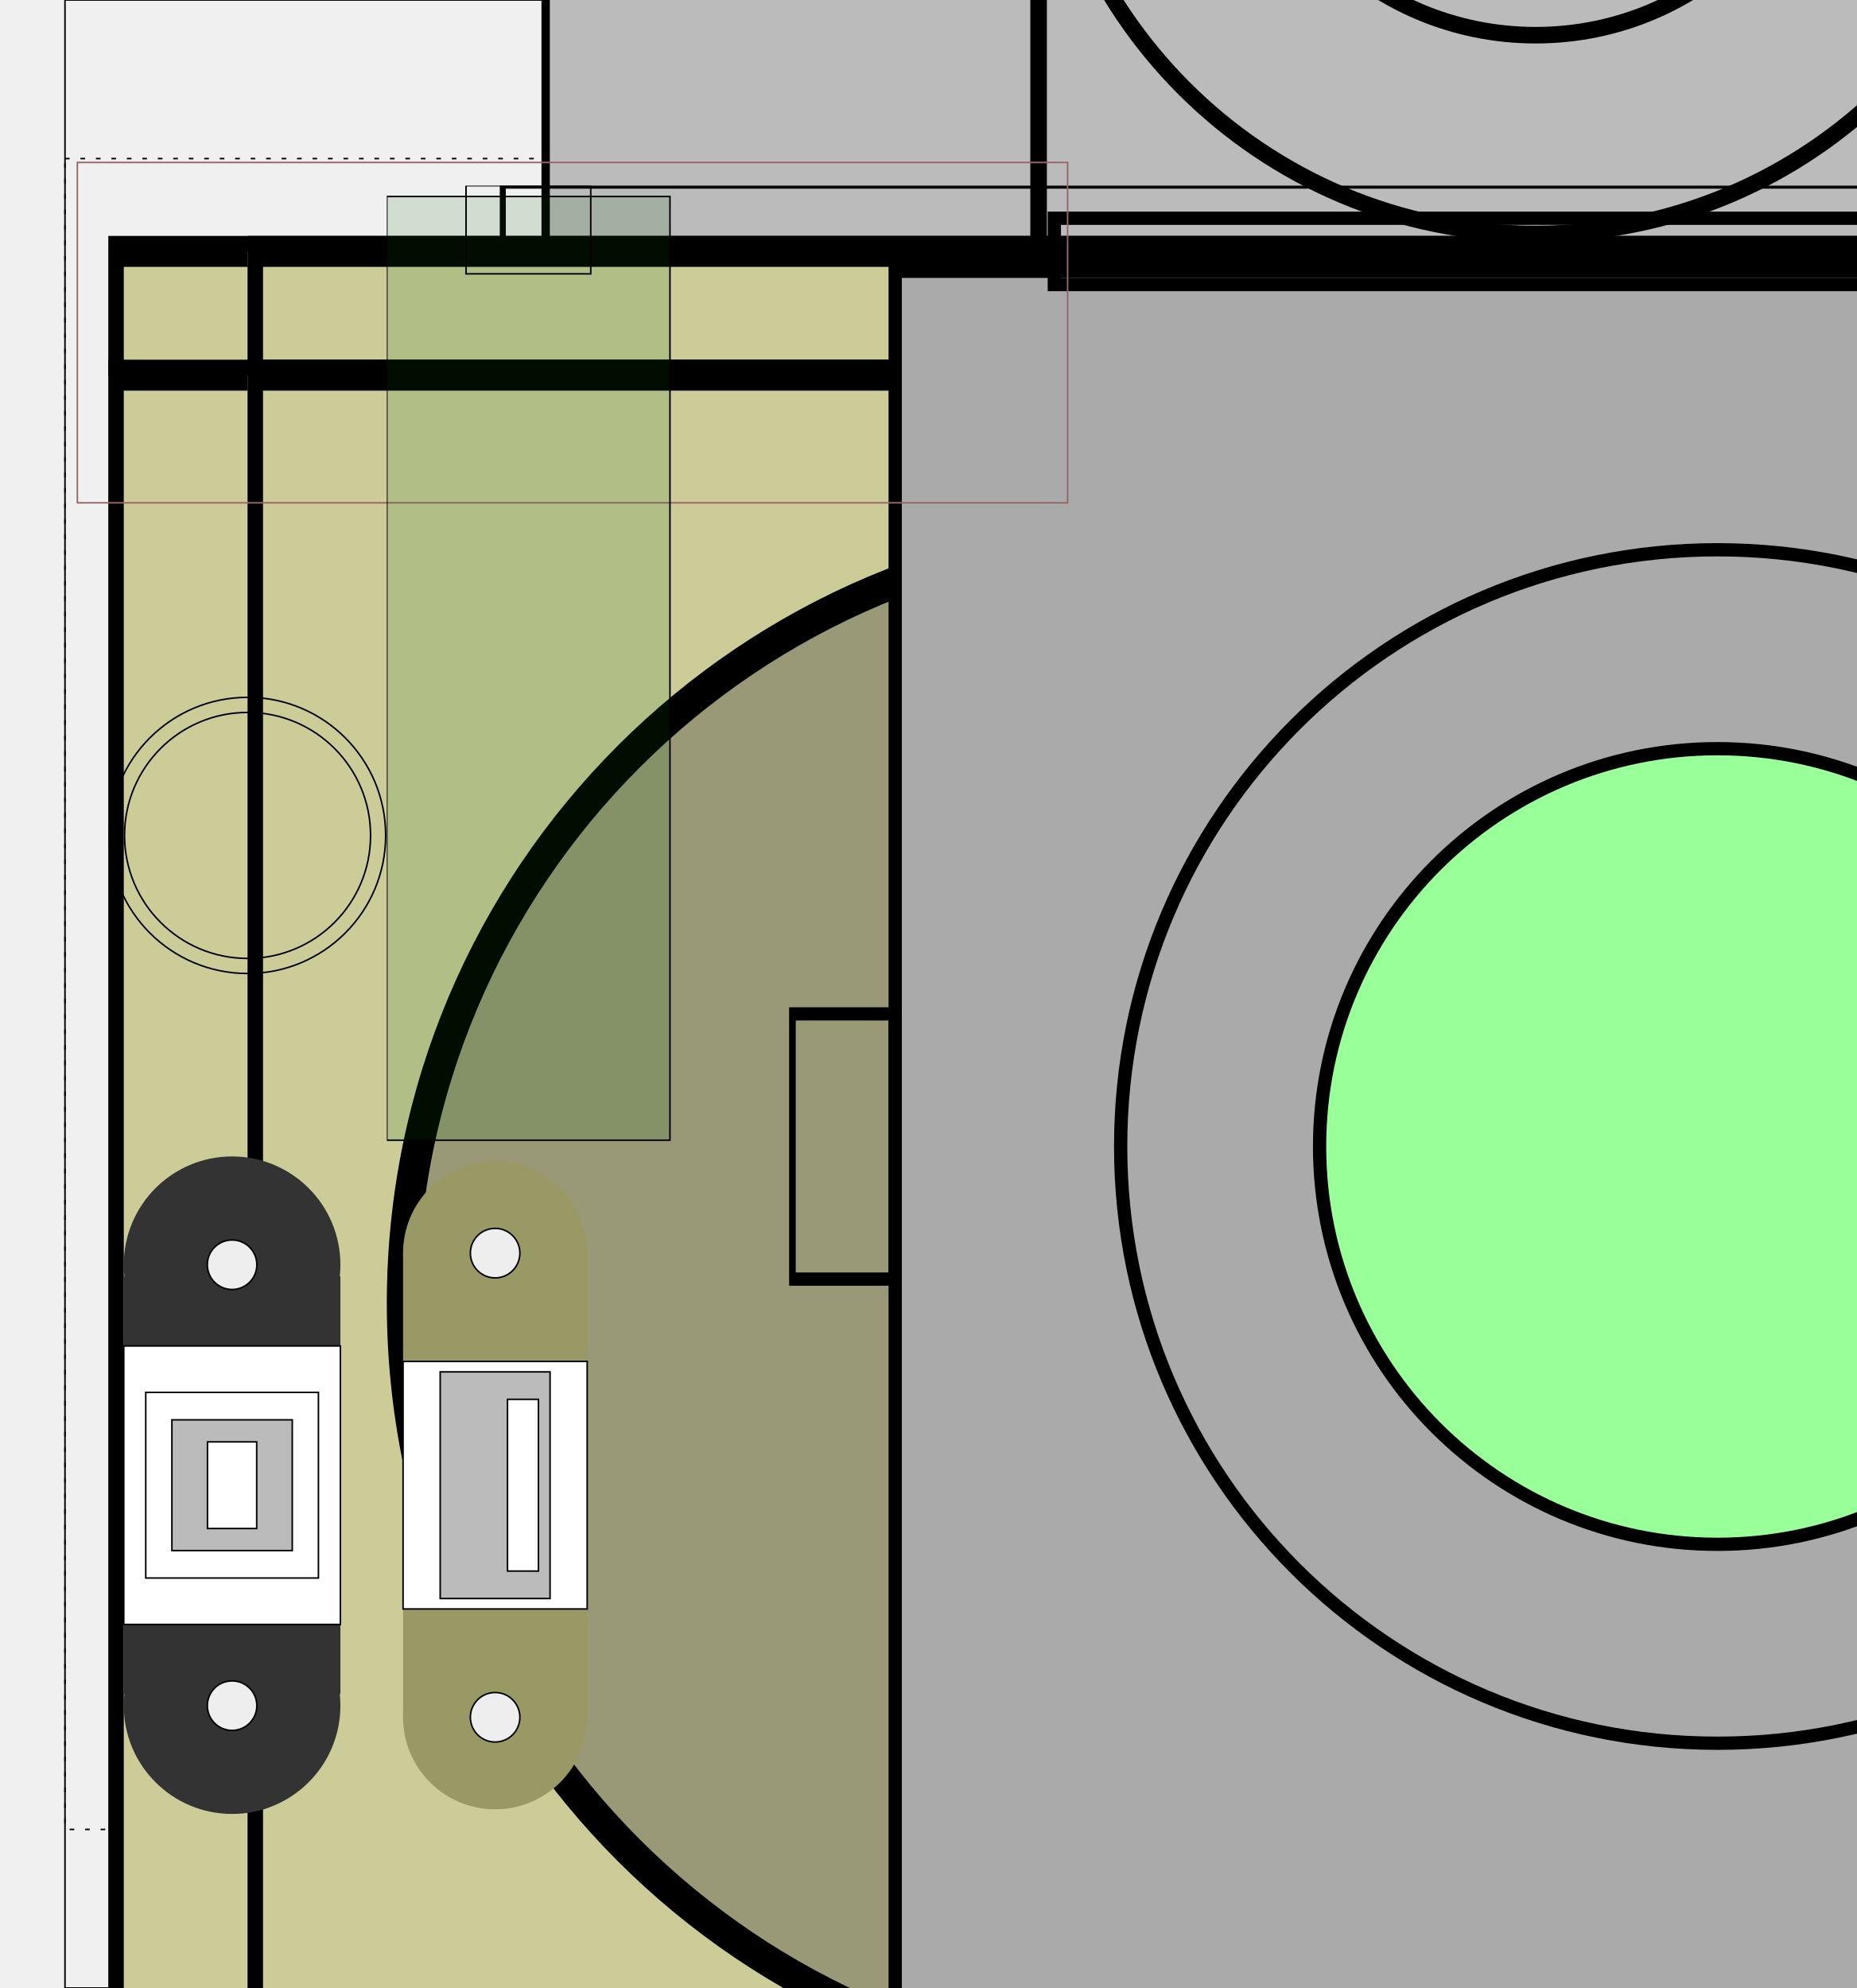
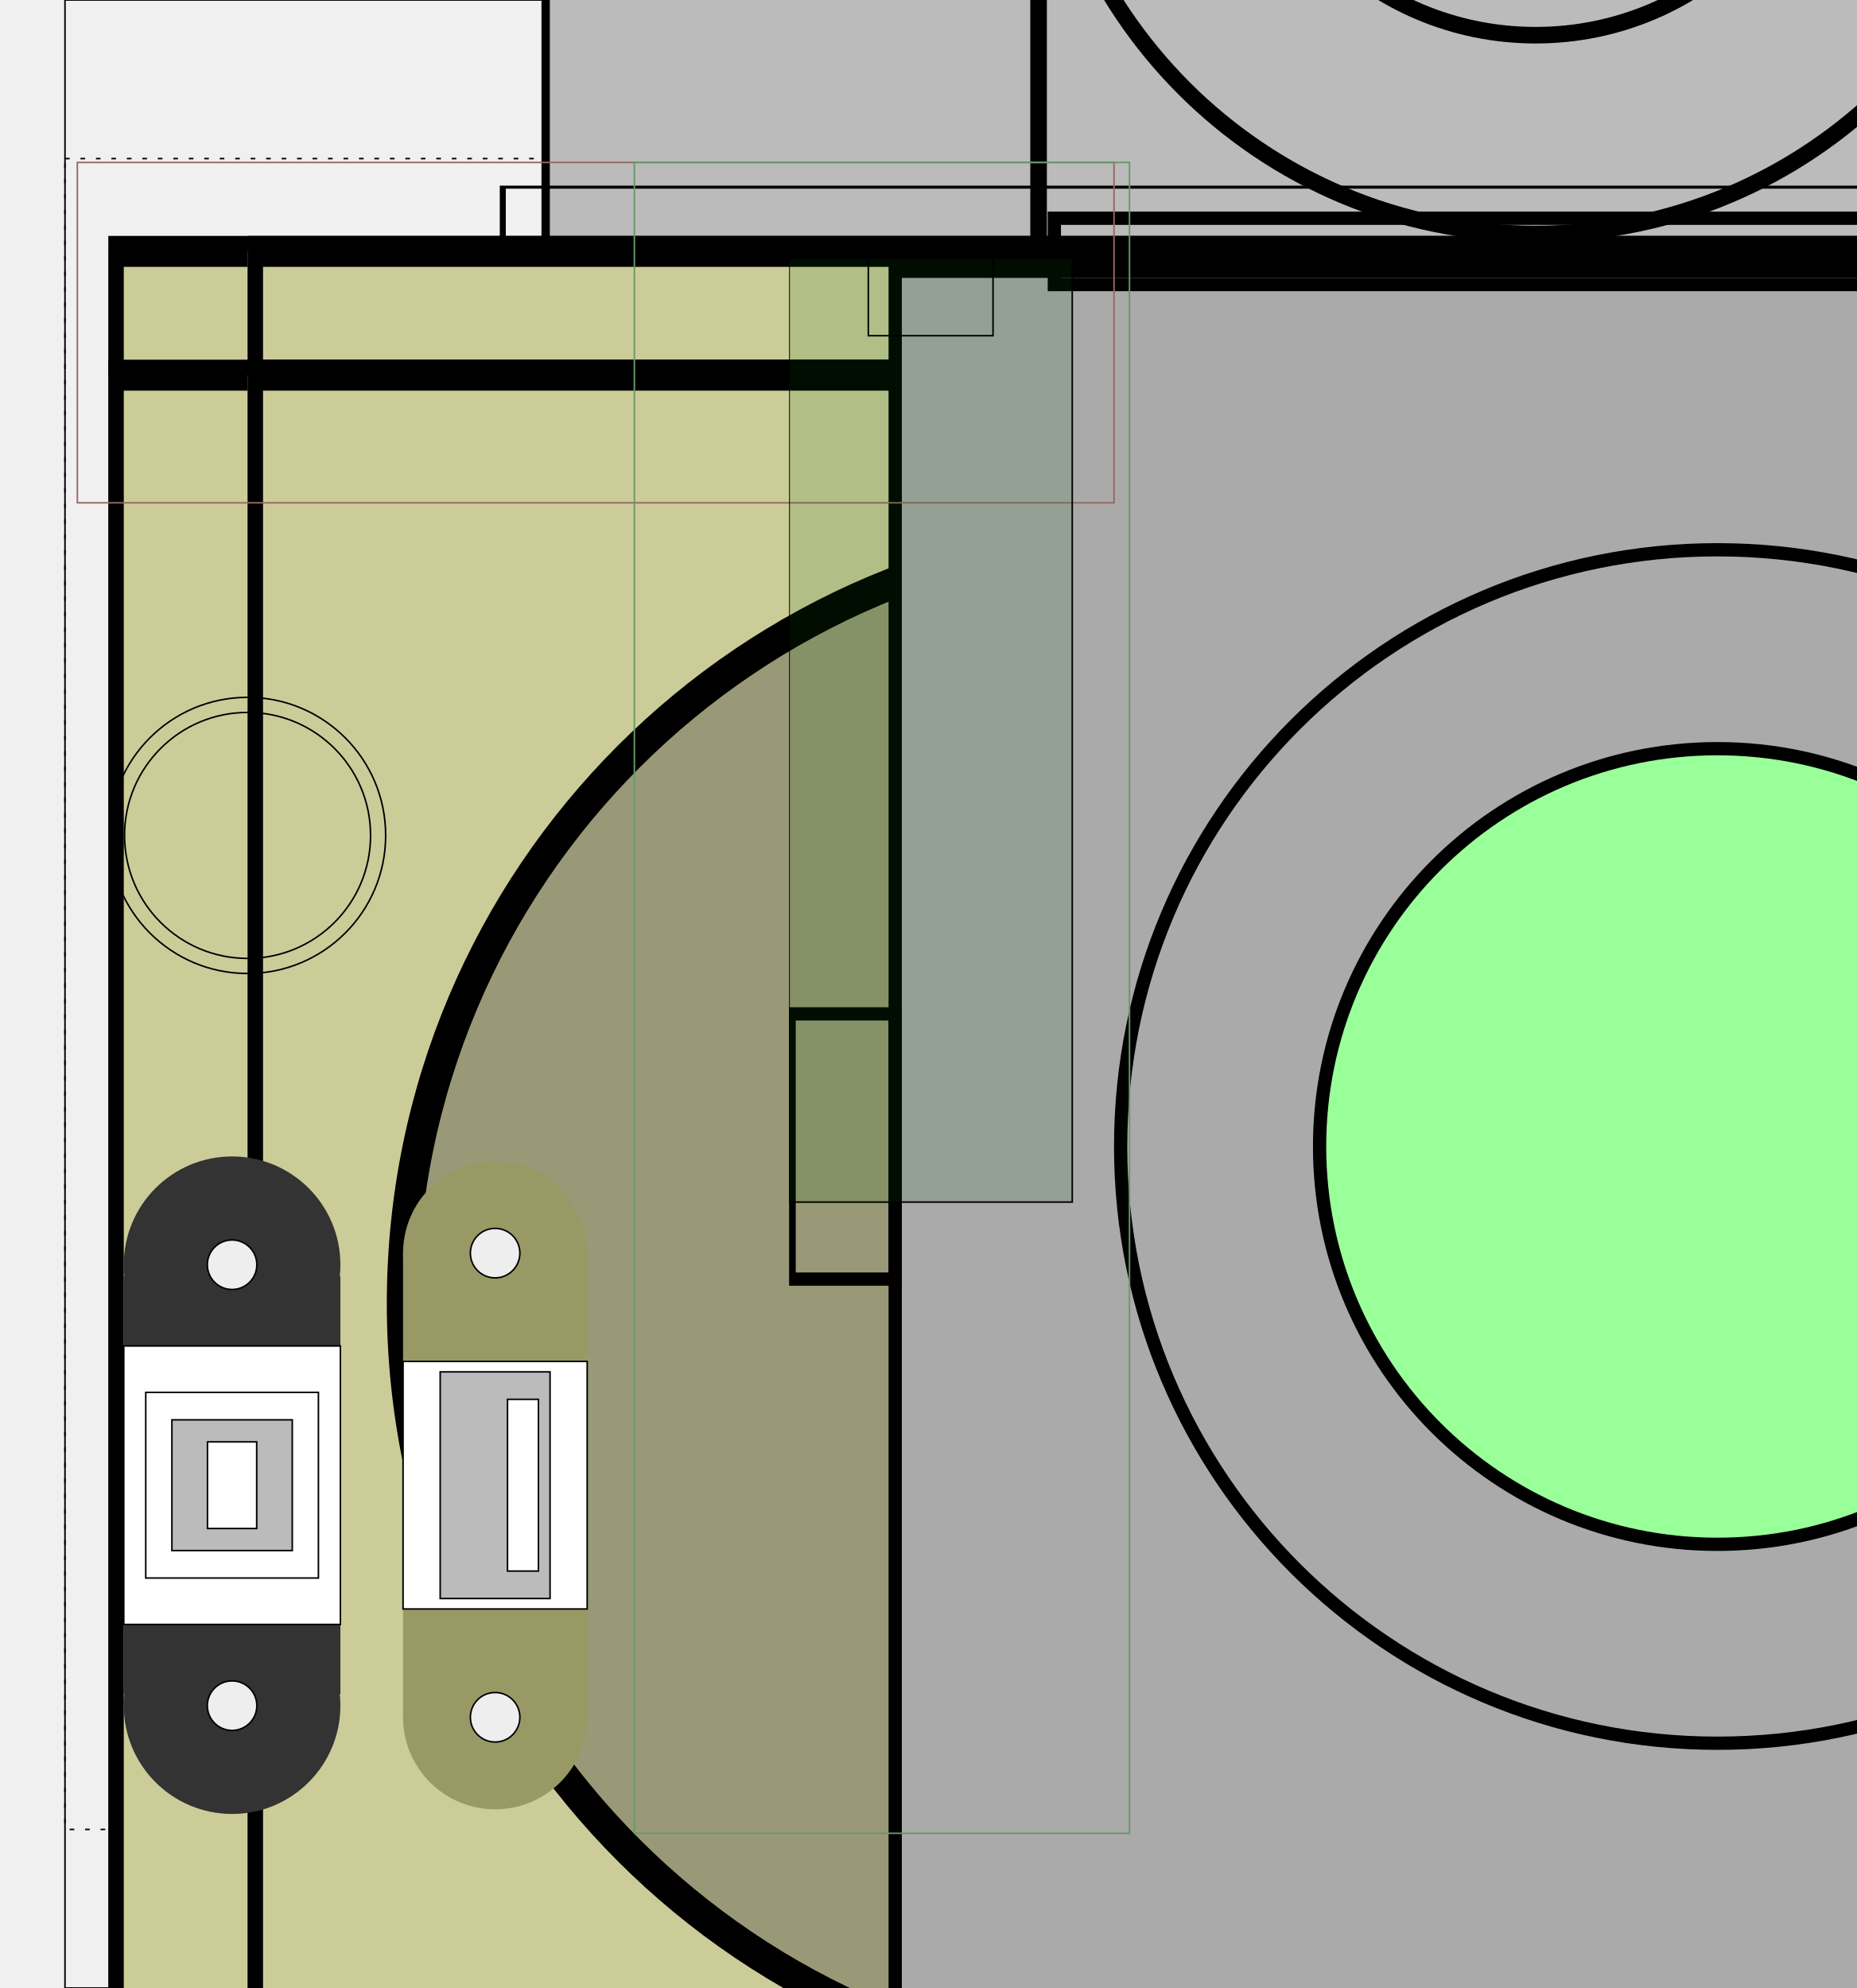
<svg xmlns="http://www.w3.org/2000/svg" viewBox="-75 0 120 128.5" overflow="visible">
  <style>
        rect, circle {
            fill: none;
            stroke: black;
            stroke-width: 0.1;
        }
        g.hide rect {
            visibility: hidden;
        }
        g.hide rect.keep {
            visibility: visible;
        }
    </style>
  <g class="xhide">
    <defs>
      <symbol id="Thoniconn-vertical" width="9" height="12" viewBox="-4.5 -6 9 12">
        <rect x="-4.5" y="-6" width="9" height="10.5" style="fill: #BBB" />
        <rect x="-4" y="-3" width="8" height="6" />
        <rect x="-0.4" y="4.5" width="0.8" height="1.5" />
        <circle r="3" />
        <circle r="1.8" />
      </symbol>
      <symbol id="Thoniconn-vertical-ud" width="9" height="12" viewBox="-4.5 -6 9 12">
        <rect x="-4.5" y="-4.5" width="9" height="10.5" style="fill: #BBB" />
        <rect x="-4" y="-3" width="8" height="6" />
        <rect x="-0.4" y="-6.0" width="0.8" height="1.5" />
        <circle r="3" />
        <circle r="1.8" />
      </symbol>
      <symbol id="Thoniconn-horizontal" height="9" width="12" viewBox="-6 -4.5 12 9">
        <rect y="-4.5" x="-6" height="9" width="10.5" style="fill: #BBB" />
        <rect y="-4" x="-3" height="8" width="6" />
        <rect y="-0.4" x="4.5" height="0.8" width="1.5" />
        <circle r="3" />
        <circle r="1.8" />
      </symbol>
      <symbol id="RGBled" height="7.8" width="7.8" viewBox="-3.9 -3.9 7.8 7.8">
        <rect x="-3.9" y="-3.9" width="7.8" height="7.8" style="fill: #DCC" />
        <circle r="2.7" style="fill:#CE6" />
      </symbol>
      <symbol id="SongHuei" height="12.5" width="10.6" viewBox="-5.3 -5.5 10.6 12.5">
        <rect x="-4.85" y="-5.5" height="12.5" width="9.7" style="fill: #BBB" />
        <rect x="-5.3" y="-1.1" height="2.2" width="0.55" />
        <rect x="4.75" y="-1.1" height="2.2" width="0.55" />
        <circle r="3.2" />
        <circle r="3.0" />
      </symbol>
      <symbol id="oled091" height="21.844" width="33.02" viewBox="0 0 21.844 33.02">
        <rect x="0" y="0" height="21.844" width="33.02" />
        <circle cx="2.54" cy="2.54" r="1.27" />
        <circle cx="30.48" cy="2.54" r="1.27" />
        <circle cx="2.54" cy="19.304" r="1.27" />
        <circle cx="30.48" cy="19.304" r="1.27" />
        <rect x="2.54" y="5.207" width="29.972" height="11.43" style="fill:#444" />
      </symbol>
      <symbol id="CKtact" height="12" width="12" viewBox="-6 -6 12 12">
        <circle r="6" style="fill:#CC9" />
        <circle r="4.5" />
      </symbol>
      <symbol id="SMDtact" height="6" width="6" viewBox="-3 -3 6 6">
        <rect x="-3" y="-3" width="6" height="6" style="fill:#CC9" />
        <circle r="2.5" style="fill:#997" />
      </symbol>
      <symbol id="Deltron" height="17.9" width="17.9" viewBox="-8.93 -8.93 17.9 17.9">
        <circle r="7.95" />
        <circle r="8.925" />
      </symbol>
      <symbol id="SparkfunRGBencoder" width="14" height="14.5" viewBox="-7 -7 14 14.5">
        <rect x="-6.2" y="-6.6" width="12.4" height="13.2" style="fill:#AAA" />
        <rect x="-7" y="-1" width="0.8" height="2" />
        <rect x="6.2" y="-1" width="0.8" height="2" />
        <rect x="-5" y="-7" width="10" height="0.5" />
        <rect x="-3.5" y="6.5" width="7" height="1" />
        <circle r="4.5" />
        <circle r="3" style="fill:#9F9" />
      </symbol>
      <symbol id="Teensy4.1vertical" width="18.3" height="61.7" viewbox="0 0 18.3 61.7">
        <rect x="0" y="0.7" width="18.3" height="61" style="fill:#0602" />
        <rect x="5.12" y="0" width="8.06" height="5.7" />
      </symbol>
    </defs>
    <rect class="keep" x="-70.8" y="0" width="110.8" height="128.5" />
    <rect class="keep" x="-70.8" y="10.25" width="110.8" height="108" stroke-dasharray="0.3 0.7" stroke="#666" />
    <g id="pcb-area" transform="translate(0, 10.25)">
      <g transform="translate(0, -76)">
        <use href="#RGBled" x="5" y="76" />
        <use href="#RGBled" x="25" y="76" />
        <rect x="2.22" y="84.2" width="35.56" height="2.54" style="fill:#55A" />
        <use href="#Thoniconn-vertical-ud" x="10" y="95.2" />
        <use href="#Thoniconn-vertical" x="0" y="87.2" />
        <use href="#Thoniconn-vertical-ud" x="31" y="95.2" />
        <use href="#Thoniconn-vertical" x="21" y="87.2" />
        <use href="#Thoniconn-vertical-ud" x="0" y="105.2" />
        <use href="#Thoniconn-vertical-ud" x="21" y="105.2" />
        <rect x="9.5" y="109.3" width="2.54" height="7.62" style="fill:#855" />
        <rect x="30.5" y="109.3" width="2.54" height="7.62" style="fill:#855" />
        <rect x="1" y="83" width="38" height="34.4" style="stroke: #668" />
        <rect x="0" y="76" width="40" height="41.4" style="stroke: #966" />
      </g>
      <g>

        
    </g>
      <g transform="translate(0, -41)">
        <use href="#Thoniconn-vertical-ud" x="0" y="96" />
        <use href="#Thoniconn-vertical" x="10" y="88" />
        <use href="#Thoniconn-vertical-ud" x="21" y="96" />
        <use href="#Thoniconn-vertical" x="31" y="88" />
        <rect x="12.38" y="108.3" width="15.24" height="2.54" style="fill:#555" />
        <rect x="5.15" y="108.3" width="29.7" height="2.54" style="stroke: #696" />
        <rect x="12.38" y="85" width="15.24" height="2.54" style="fill:#555" />
        <rect x="5.15" y="85" width="29.7" height="2.54" style="stroke: #696" />
        <rect x="0" y="84.5" width="40" height="27" style="stroke: #966" />
      </g>
      <g transform="translate(0,0)">
        <use href="#Thoniconn-vertical-ud" x="0" y="96" />
        <use href="#Thoniconn-vertical" x="10" y="88" />
        <use href="#Thoniconn-vertical-ud" x="21" y="96" />
        <use href="#Thoniconn-vertical" x="31" y="88" />
        <use href="#Thoniconn-vertical" x="0" y="80" />
        <use href="#Thoniconn-vertical" x="10" y="72" />
        <use href="#Thoniconn-vertical" x="21" y="80" />
        <use href="#Thoniconn-vertical" x="31" y="72" />
        <rect x="7" y="72" width="2.54" height="7.62" style="fill:#575" />
        <rect x="28" y="72" width="2.54" height="7.62" style="fill:#575" />
        <rect x="9.5" y="100" width="2.54" height="7.62" style="fill:#575" />
        <rect x="30.5" y="100" width="2.54" height="7.62" style="fill:#575" />
        <rect x="6" y="72" width="27.8" height="36" style="stroke: #686" />
        <rect x="0" y="72" width="40" height="36" style="stroke: #966" />
        <use href="#SongHuei" x="-28" y="96.5" />
        <use href="#SongHuei" x="-15" y="88.5" />
        <use href="#SongHuei" x="-28" y="80.5" />
        <use href="#SongHuei" x="-15" y="72.5" />
        <rect x="-29.0" y="72.5" width="25.5" height="36.5" style="stroke: #966" />
      </g>
      <rect x="19.4" y="0" width="1.2" height="108" style="fill:#777;fill-opacity:0.2;stroke:none" />
    </g>
    <g transform="rotate(-90 20 90) translate(36 -42)">
      <use href="#Thoniconn-vertical-ud" x="0" y="96" />
      <use href="#Thoniconn-vertical" x="10" y="88" />
      <use href="#Thoniconn-vertical-ud" x="21" y="96" />
      <use href="#Thoniconn-vertical" x="31" y="88" />
      <use href="#Thoniconn-vertical" x="0" y="80" />
      <use href="#Thoniconn-vertical" x="10" y="72" />
      <use href="#Thoniconn-vertical" x="21" y="80" />
      <use href="#Thoniconn-vertical" x="31" y="72" />
      <rect x="7" y="72" width="2.54" height="7.62" style="fill:#575" />
      <rect x="28" y="72" width="2.54" height="7.62" style="fill:#575" />
      <rect x="9.5" y="100" width="2.54" height="7.62" style="fill:#575" />
      <rect x="30.5" y="100" width="2.54" height="7.62" style="fill:#575" />
      <rect x="6" y="72" width="27.8" height="36" style="stroke: #686" />
      <rect x="0" y="72" width="40" height="36" style="stroke: #966" />
    </g>
    <use href="#oled091" x="-60" y="12" />
    <use href="#SMDtact" x="-68" y="12" />
    <use href="#SMDtact" x="-59" y="12" />
    <use href="#SMDtact" x="-68" y="20" />
    <use href="#SMDtact" x="-59" y="20" />
    <use href="#SparkfunRGBencoder" x="-24" y="12" />
-     <rect x="-70" y="10.5" width="64" height="22" style="stroke: #966" />
-     <use href="#Teensy4.1vertical" x="-50" y="12" />
+     <rect x="-70" y="10.5" width="67" height="22" style="stroke: #966" />
+     <use href="#Teensy4.1vertical" x="-24" y="16" />
+     <rect x="-34" y="10.5" width="32" height="108" style="stroke: #696" />
    <g transform="translate(-59 54)">
      <circle r="7.95" />
      <circle r="8.925" />
    </g>
    <g transform="translate(-60 96)">
      <circle cy="-14.25" r="7" style="stroke:none; fill: #333" />
      <circle cy="14.25" r="7" style="stroke:none; fill: #333" />
      <rect y="-13.5" x="-7" height="27" width="14" style="stroke:none; fill: #333" />
      <circle cy="-14.25" r="1.6" style="fill: #EEE" />
      <circle cy="14.25" r="1.6" style="fill: #EEE" />
      <rect y="-9" x="-7" height="18" width="14" style="fill:white" />
      <rect y="-6" x="-5.58" height="12" width="11.16" style="" />
      <rect y="-4.225" x="-3.89" height="8.45" width="7.78" style="fill:#BBB" />
      <rect y="-2.8" x="-1.59" height="5.6" width="3.18" style="fill:white" />
    </g>
    <g transform="translate(-43 96)">
      <circle cy="-15" r="5.95" style="stroke:none; fill: #996" />
      <circle cy="15" r="5.95" style="stroke:none; fill: #996" />
      <rect y="-15" x="-5.95" height="30" width="11.9" style="stroke:none; fill: #996" />
      <circle cy="-15" r="1.6" style="fill: #EEE" />
      <circle cy="15" r="1.6" style="fill: #EEE" />
      <rect y="-8" x="-5.95" height="16" width="11.9" style="fill:white" />
      <rect y="-7.325" x="-3.55" height="14.65" width="7.1" style="fill:#BBB" />
      <rect y="-5.55" x="0.8" height="11.10" width="2" style="fill:white" />
    </g>
  </g>
</svg>
